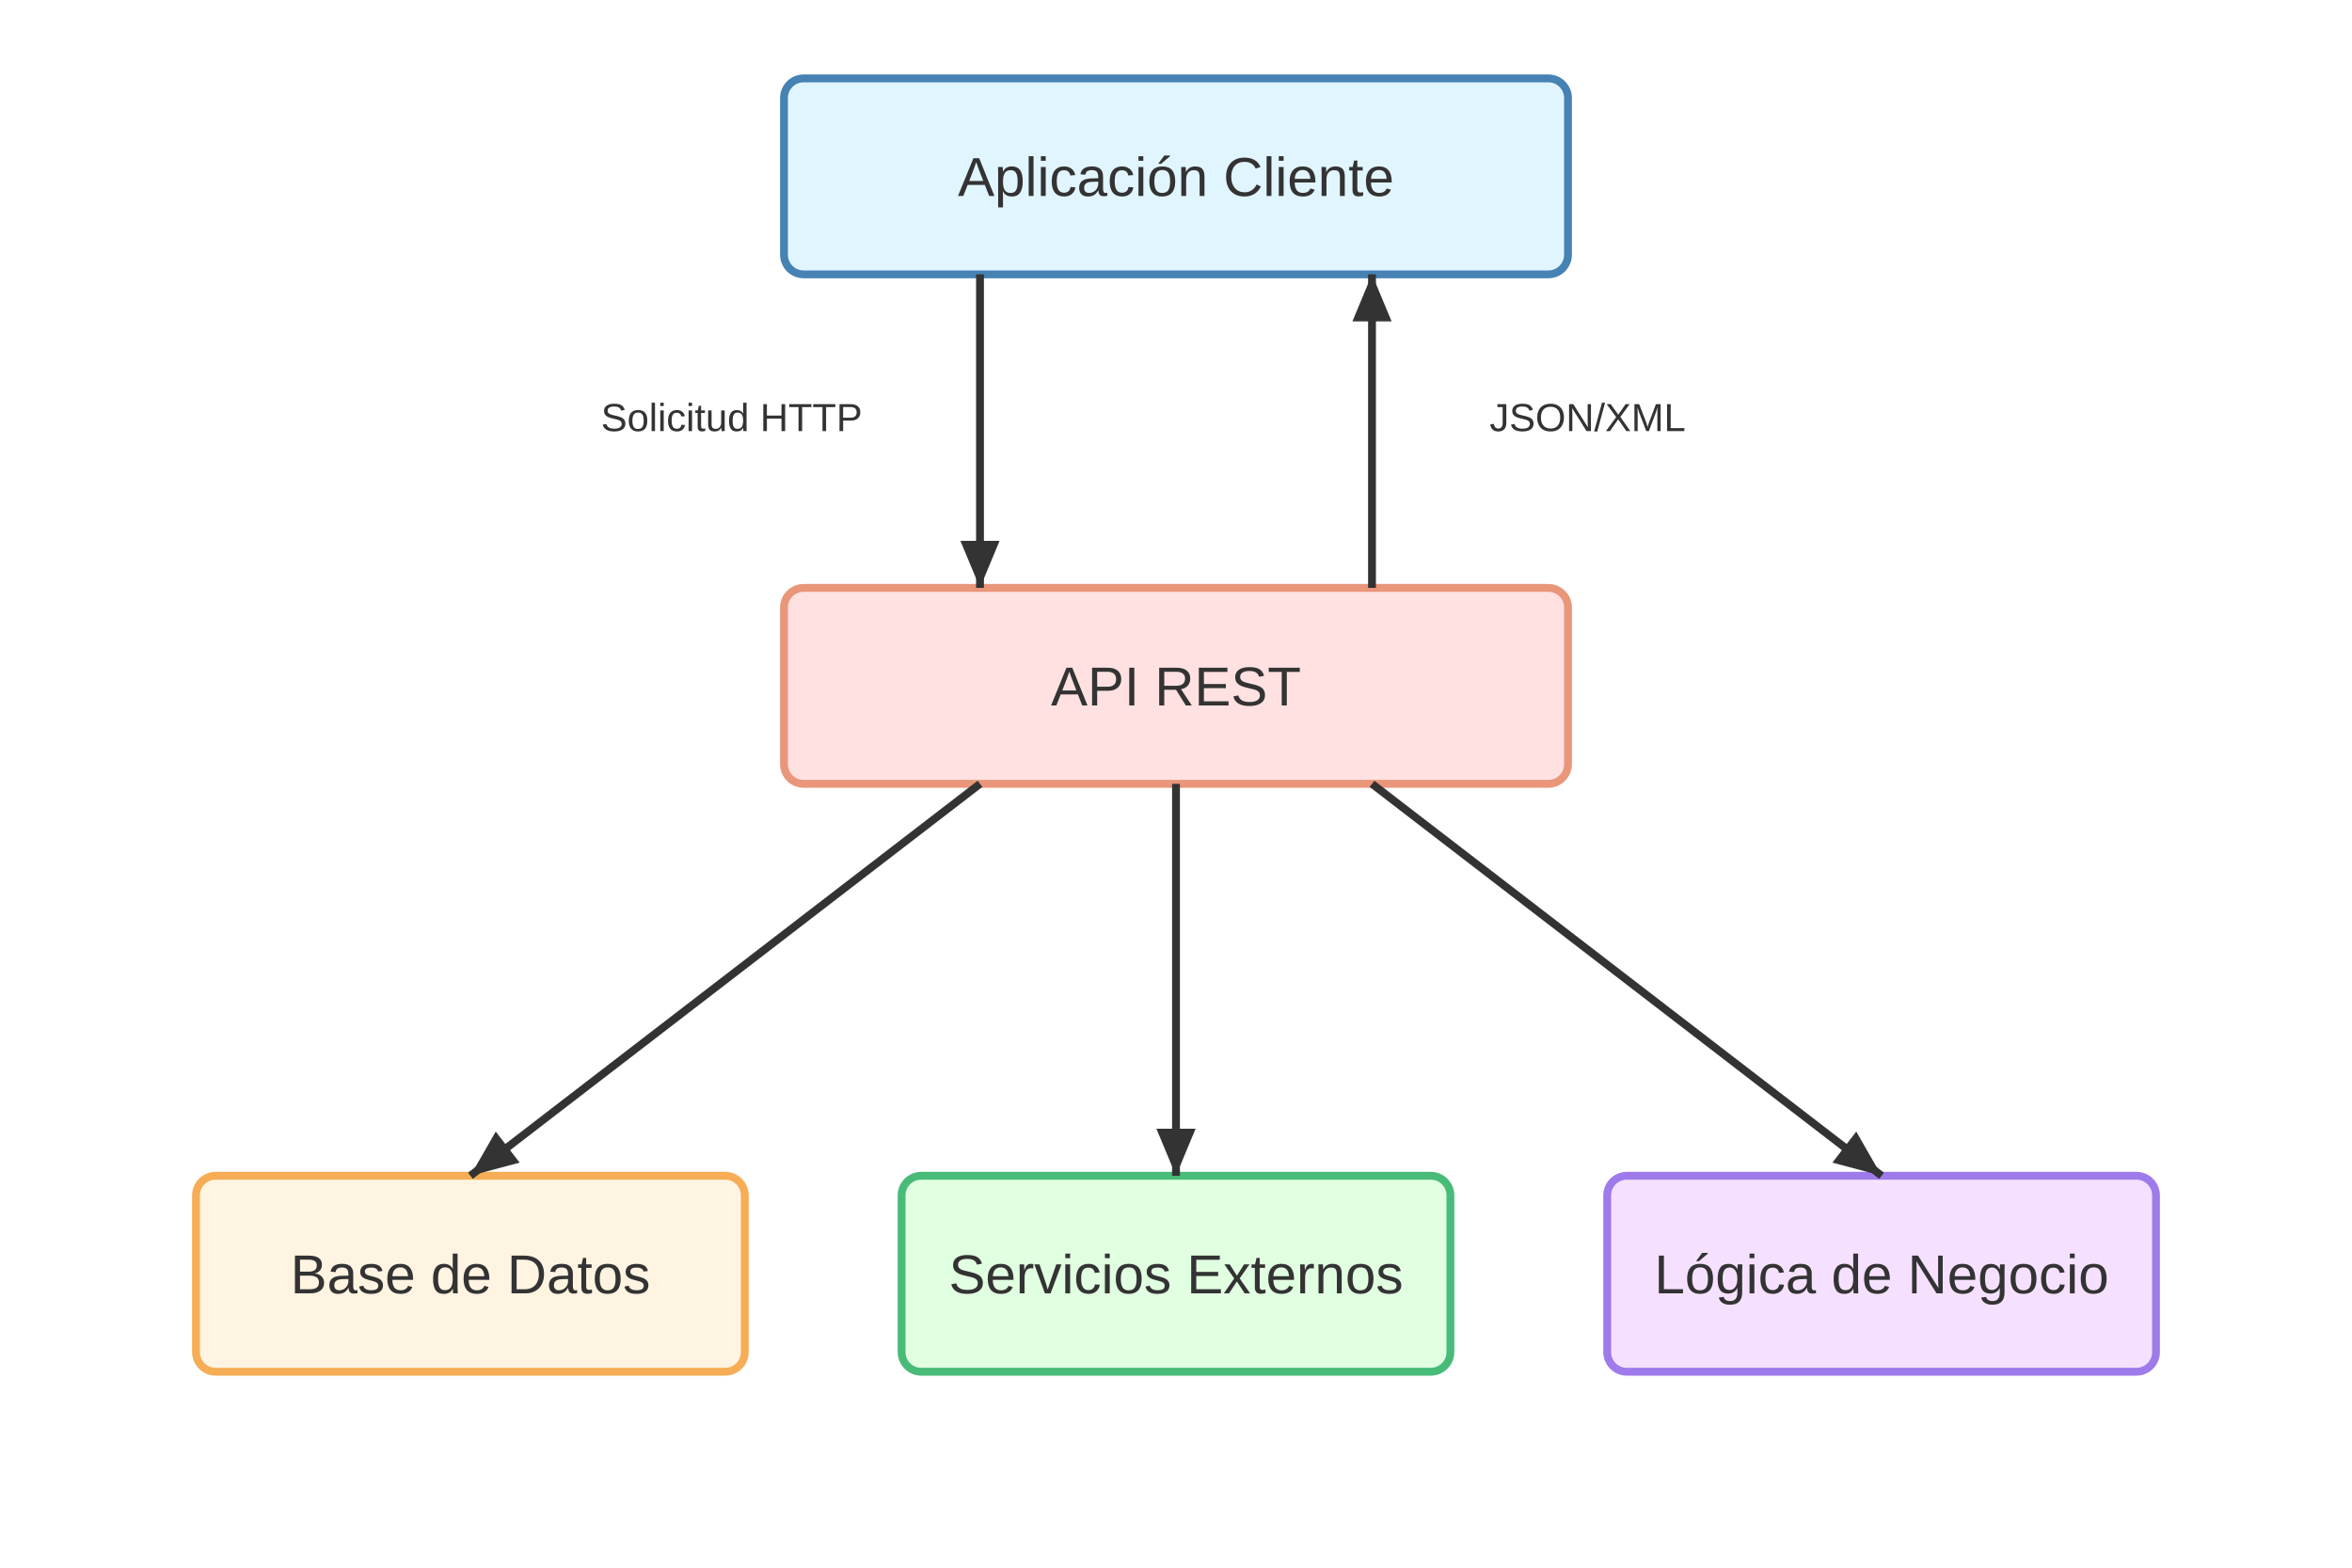
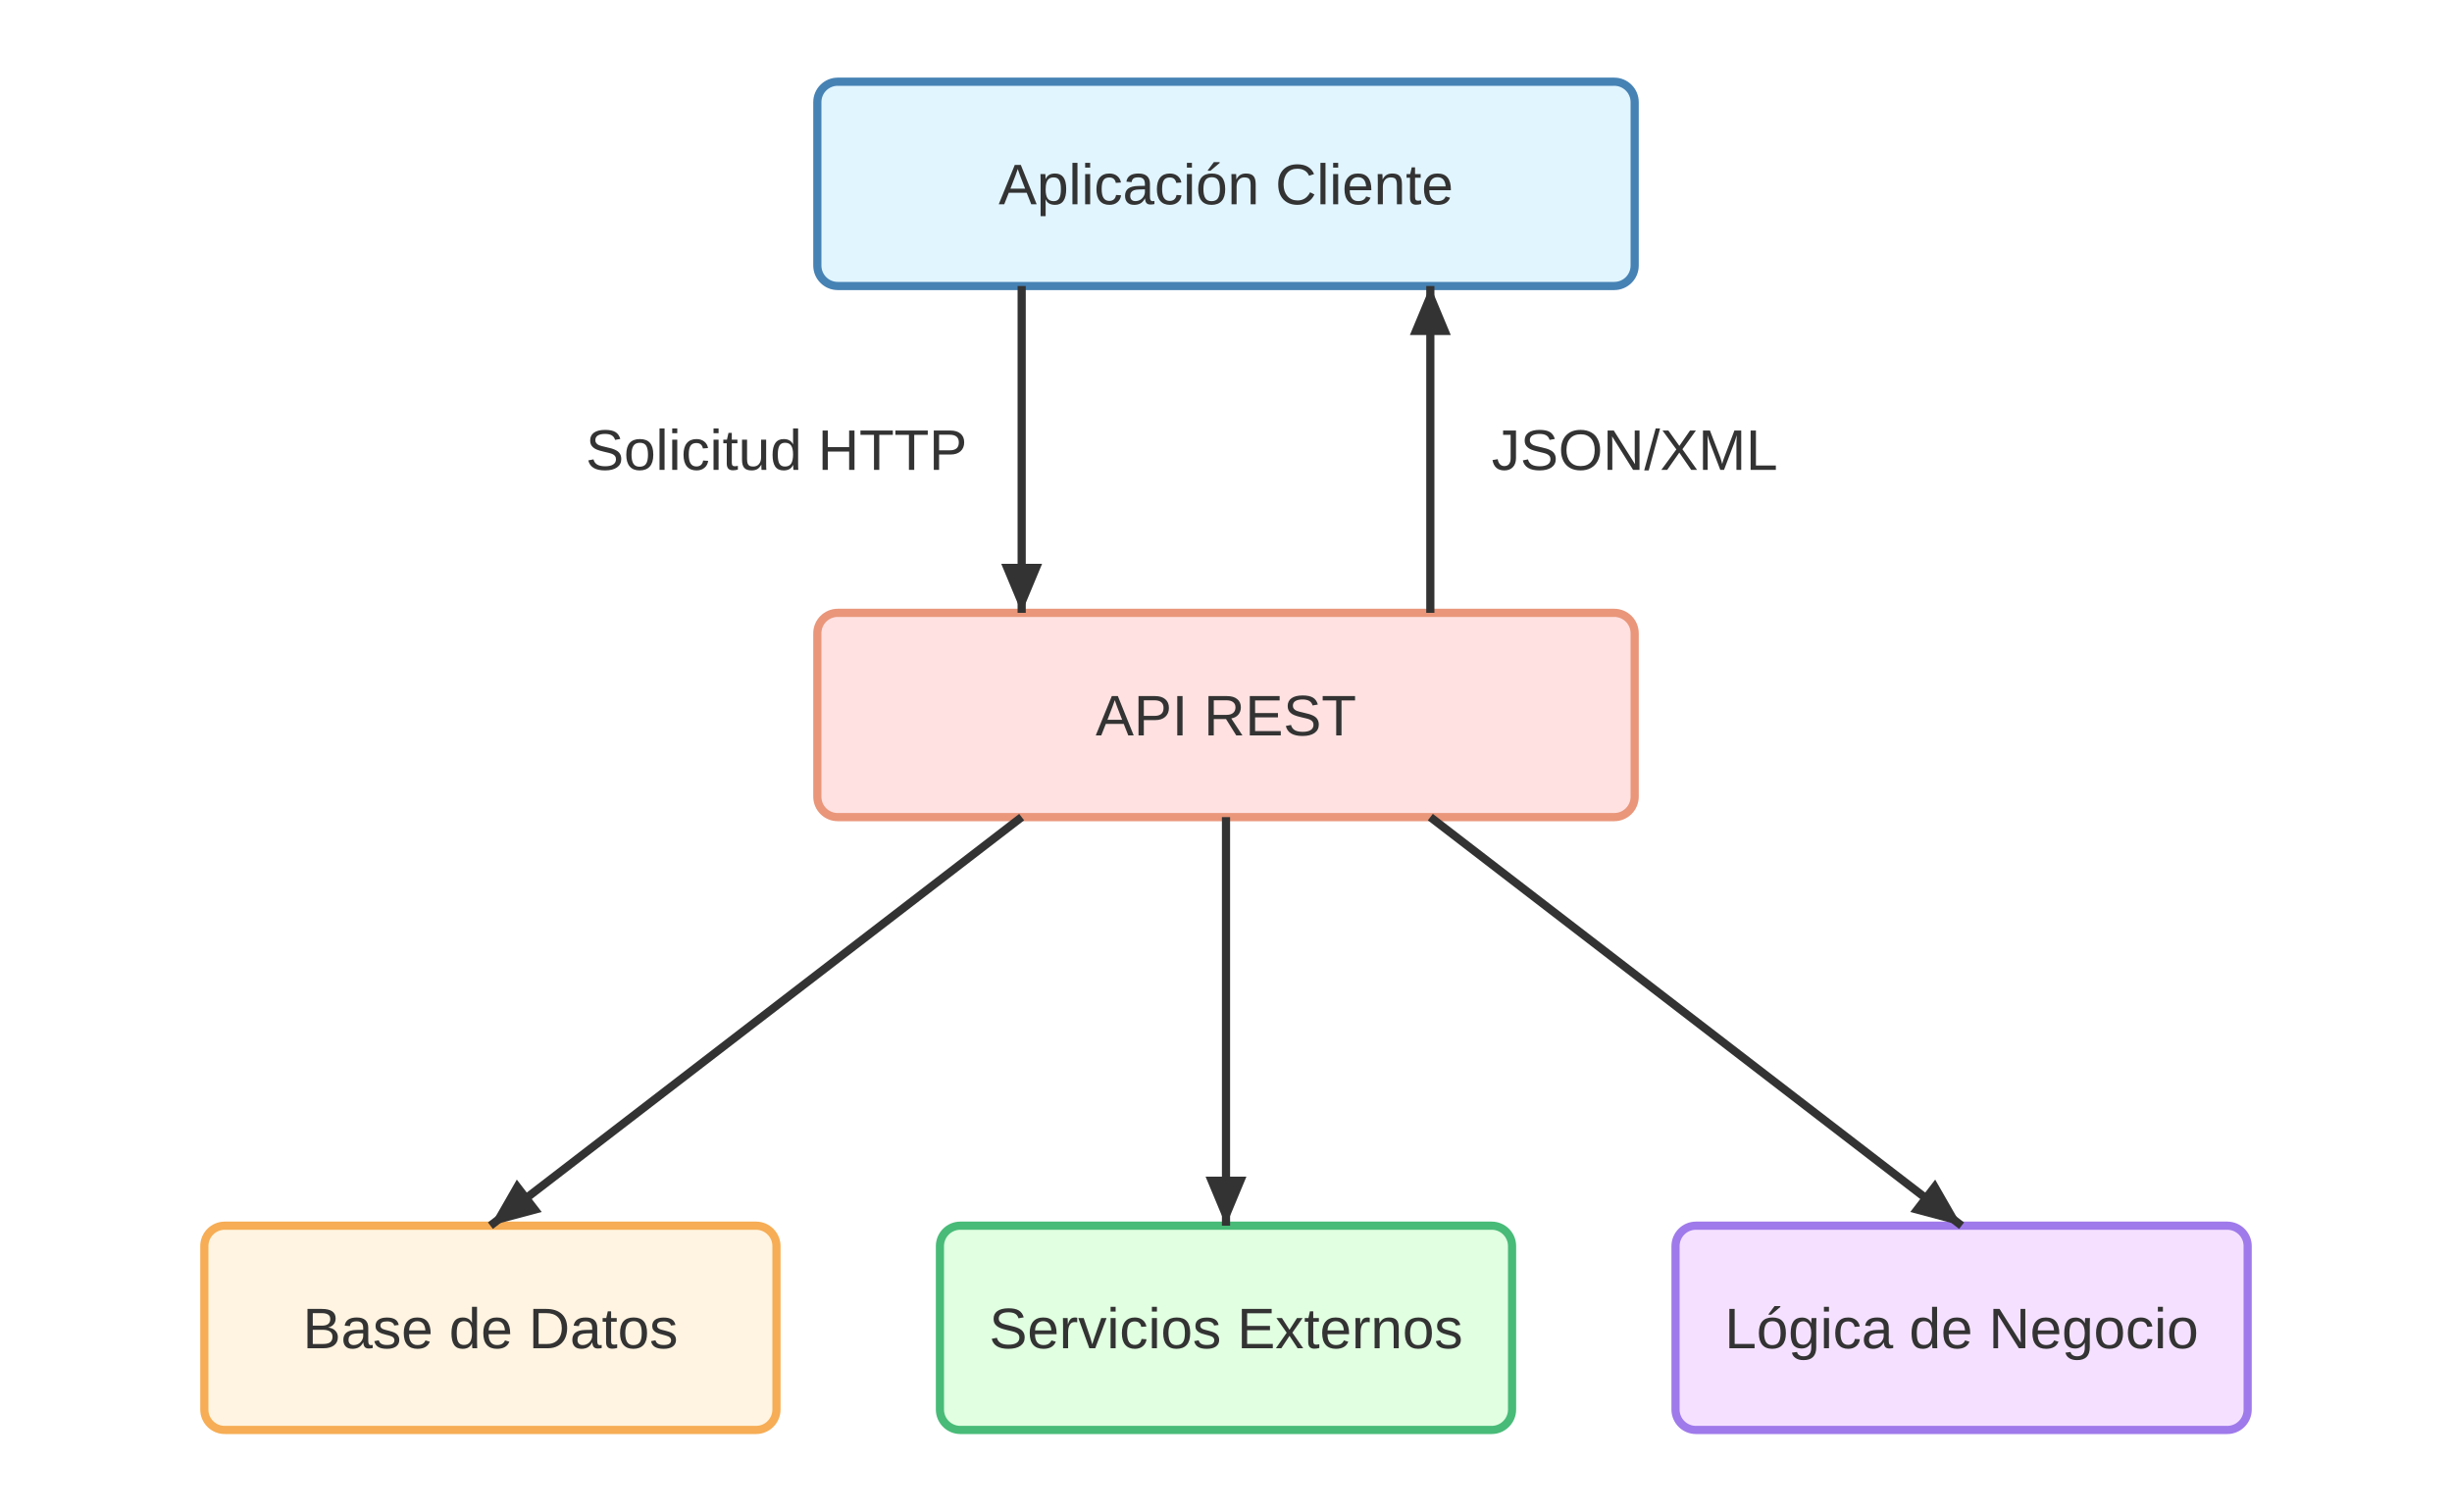
- <svg xmlns="http://www.w3.org/2000/svg" viewBox="0 0 600 400">
+ <svg xmlns="http://www.w3.org/2000/svg" viewBox="0 0 600 370">
  <defs>
+     <style>
+       .node { rx: 5; stroke-width: 2; }
+       .node-blue { fill: #e1f5ff; stroke: #4682b4; }
+       .node-red { fill: #ffe1e1; stroke: #e9967a; }
+       .node-orange { fill: #fff4e1; stroke: #f6ad55; }
+       .node-green { fill: #e1ffe1; stroke: #48bb78; }
+       .node-purple { fill: #f5e1ff; stroke: #9f7aea; }
+       .text { font-family: Arial; font-size: 14px; fill: #333333; text-anchor: middle; }
+       .arrow { stroke: #333333; stroke-width: 2; fill: none; marker-end: url(#arrowhead); }
+     </style>
    <marker id="arrowhead" markerWidth="6" markerHeight="5" refX="6" refY="2.5" orient="auto">
      <polygon points="0 0, 6 2.5, 0 5" fill="#333333" />
    </marker>
  </defs>
-   <rect x="200" y="20" width="200" height="50" rx="5" fill="#e1f5ff" stroke="#4682b4" stroke-width="2" />
-   <text x="300" y="50" font-family="Arial" font-size="14" fill="#333333" text-anchor="middle">Aplicación Cliente</text>
-   <rect x="200" y="150" width="200" height="50" rx="5" fill="#ffe1e1" stroke="#e9967a" stroke-width="2" />
-   <text x="300" y="180" font-family="Arial" font-size="14" fill="#333333" text-anchor="middle">API REST</text>
-   <rect x="50" y="300" width="140" height="50" rx="5" fill="#fff4e1" stroke="#f6ad55" stroke-width="2" />
-   <text x="120" y="330" font-family="Arial" font-size="14" fill="#333333" text-anchor="middle">Base de Datos</text>
-   <rect x="230" y="300" width="140" height="50" rx="5" fill="#e1ffe1" stroke="#48bb78" stroke-width="2" />
-   <text x="300" y="330" font-family="Arial" font-size="14" fill="#333333" text-anchor="middle">Servicios Externos</text>
-   <rect x="410" y="300" width="140" height="50" rx="5" fill="#f5e1ff" stroke="#9f7aea" stroke-width="2" />
-   <text x="480" y="330" font-family="Arial" font-size="14" fill="#333333" text-anchor="middle">Lógica de Negocio</text>
-   <path d="M 250 70 L 250 150" stroke="#333333" stroke-width="2" fill="none" marker-end="url(#arrowhead)" />
-   <text x="220" y="110" font-family="Arial" font-size="10" fill="#333333" text-anchor="end">Solicitud HTTP</text>
-   <path d="M 350 150 L 350 70" stroke="#333333" stroke-width="2" fill="none" marker-end="url(#arrowhead)" />
-   <text x="380" y="110" font-family="Arial" font-size="10" fill="#333333" text-anchor="start">JSON/XML</text>
-   <path d="M 250 200 L 120 300" stroke="#333333" stroke-width="2" fill="none" marker-end="url(#arrowhead)" />
-   <path d="M 300 200 L 300 300" stroke="#333333" stroke-width="2" fill="none" marker-end="url(#arrowhead)" />
-   <path d="M 350 200 L 480 300" stroke="#333333" stroke-width="2" fill="none" marker-end="url(#arrowhead)" />
+   <rect class="node node-blue" x="200" y="20" width="200" height="50" />
+   <text class="text" x="300" y="50">Aplicación Cliente</text>
+   <rect class="node node-red" x="200" y="150" width="200" height="50" />
+   <text class="text" x="300" y="180">API REST</text>
+   <rect class="node node-orange" x="50" y="300" width="140" height="50" />
+   <text class="text" x="120" y="330">Base de Datos</text>
+   <rect class="node node-green" x="230" y="300" width="140" height="50" />
+   <text class="text" x="300" y="330">Servicios Externos</text>
+   <rect class="node node-purple" x="410" y="300" width="140" height="50" />
+   <text class="text" x="480" y="330">Lógica de Negocio</text>
+   <path class="arrow" d="M 250 70 L 250 150" />
+   <text class="text" x="190" y="115" text-anchor="end">Solicitud HTTP</text>
+   <path class="arrow" d="M 350 150 L 350 70" />
+   <text class="text" x="400" y="115" text-anchor="start">JSON/XML</text>
+   <path class="arrow" d="M 250 200 L 120 300" />
+   <path class="arrow" d="M 300 200 L 300 300" />
+   <path class="arrow" d="M 350 200 L 480 300" />
</svg>
